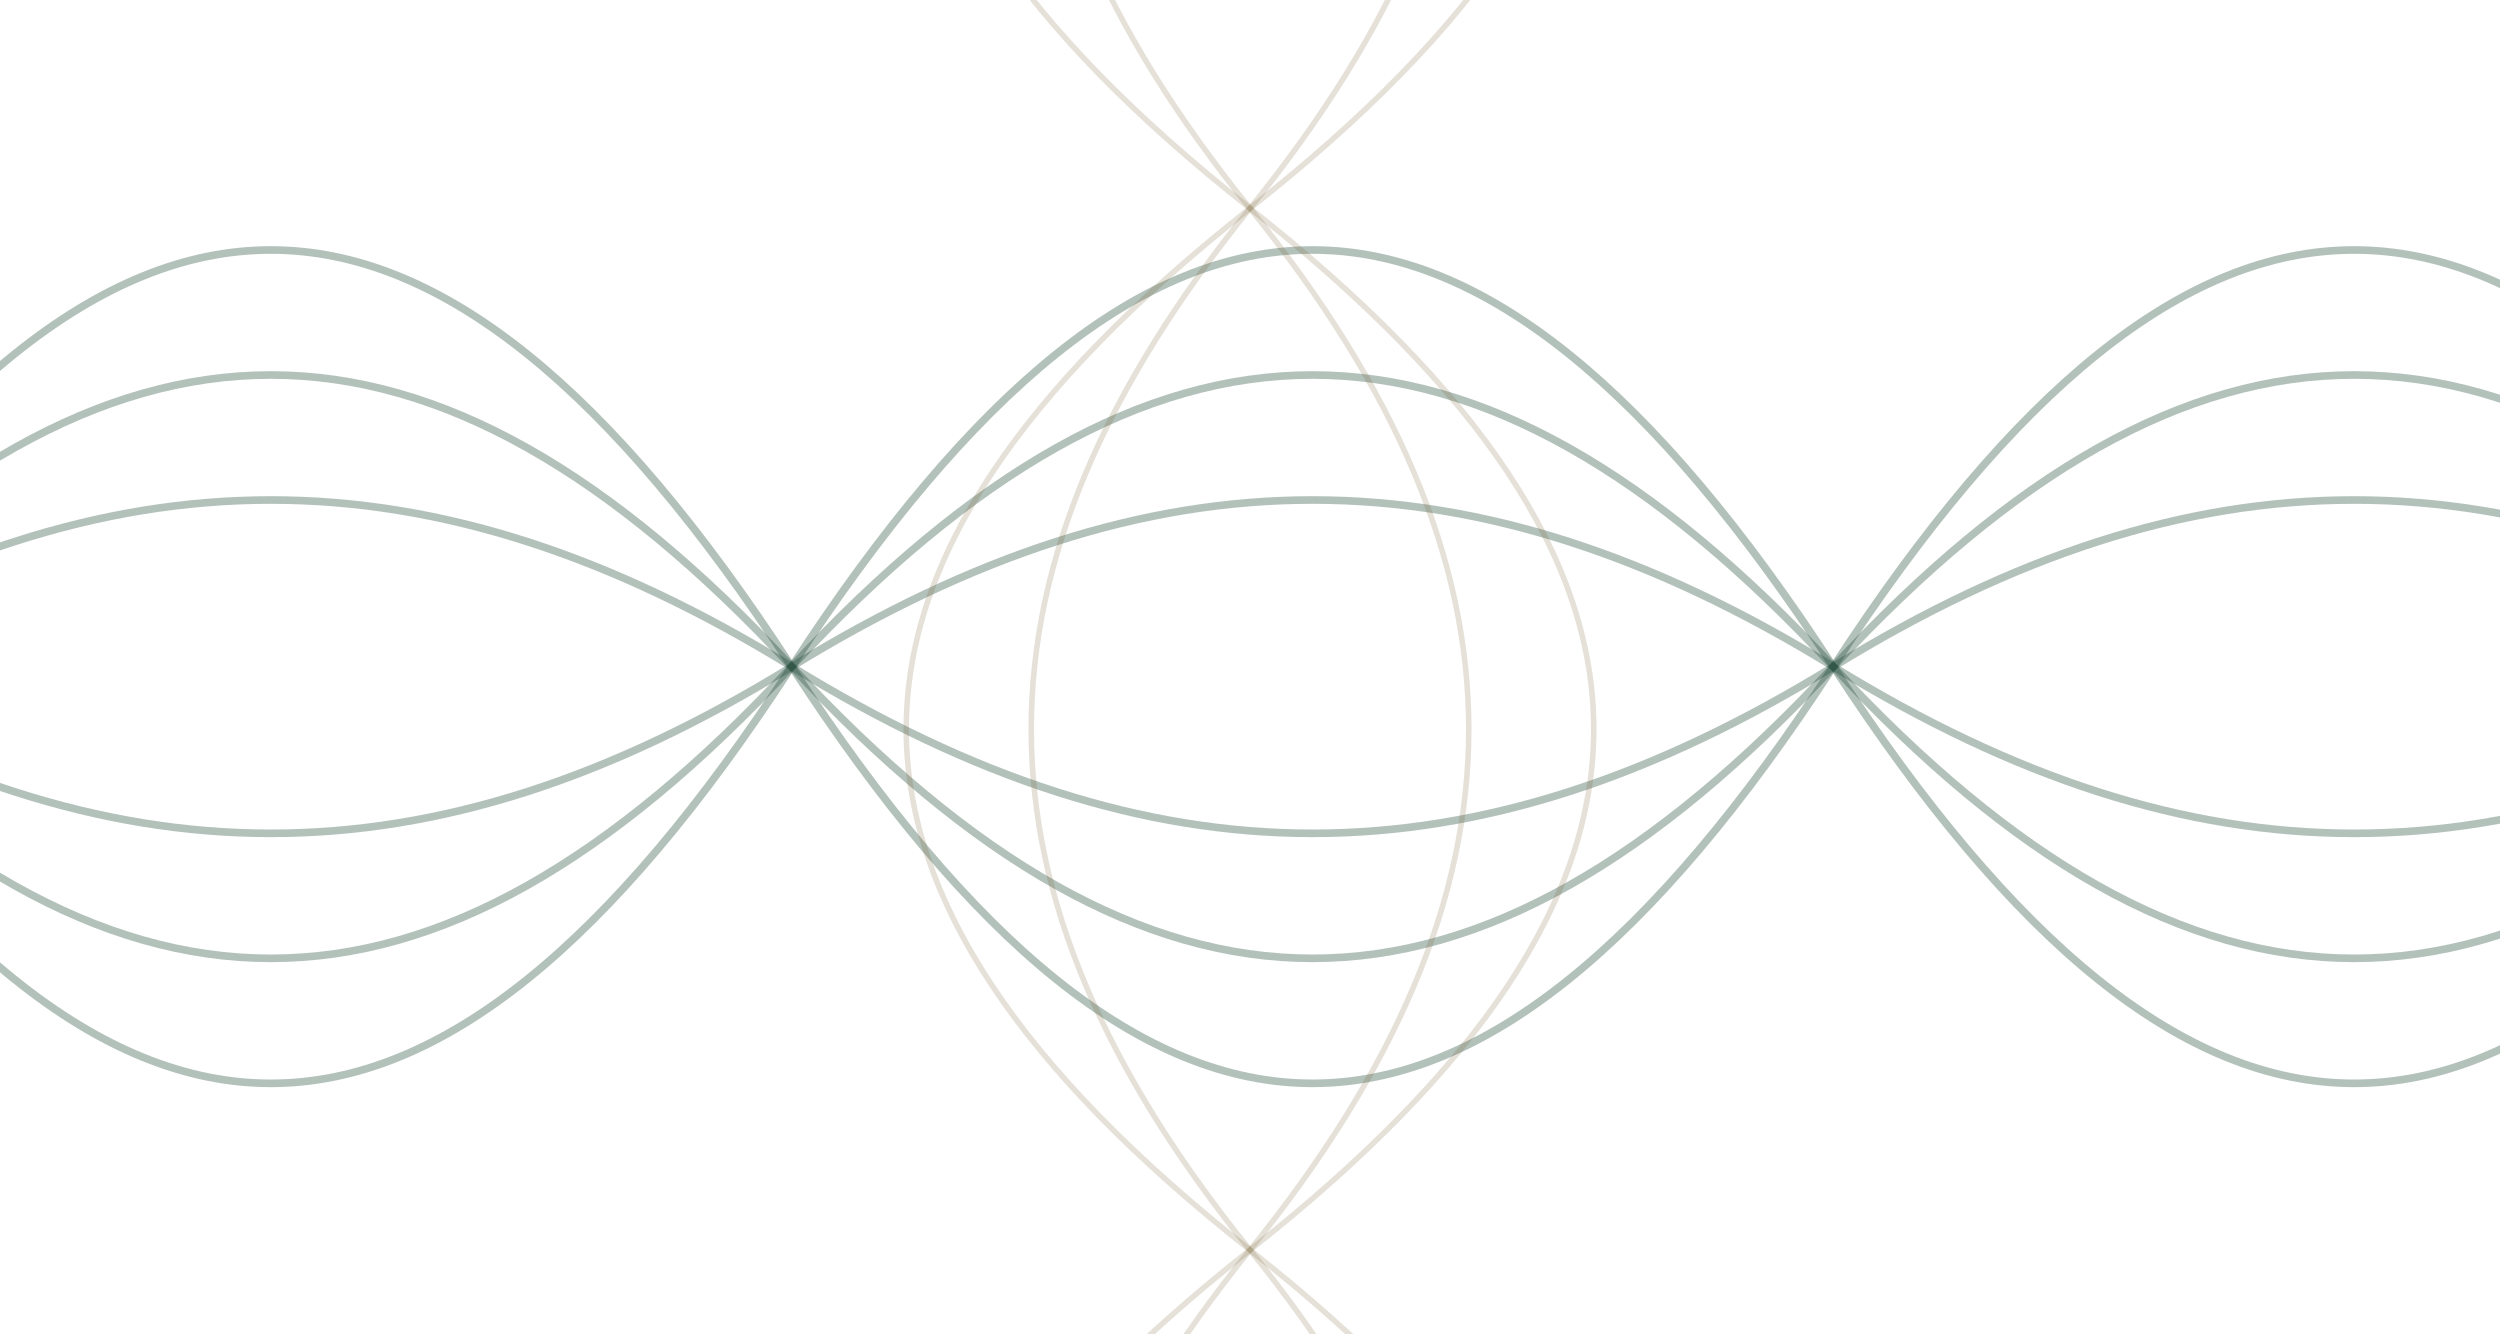
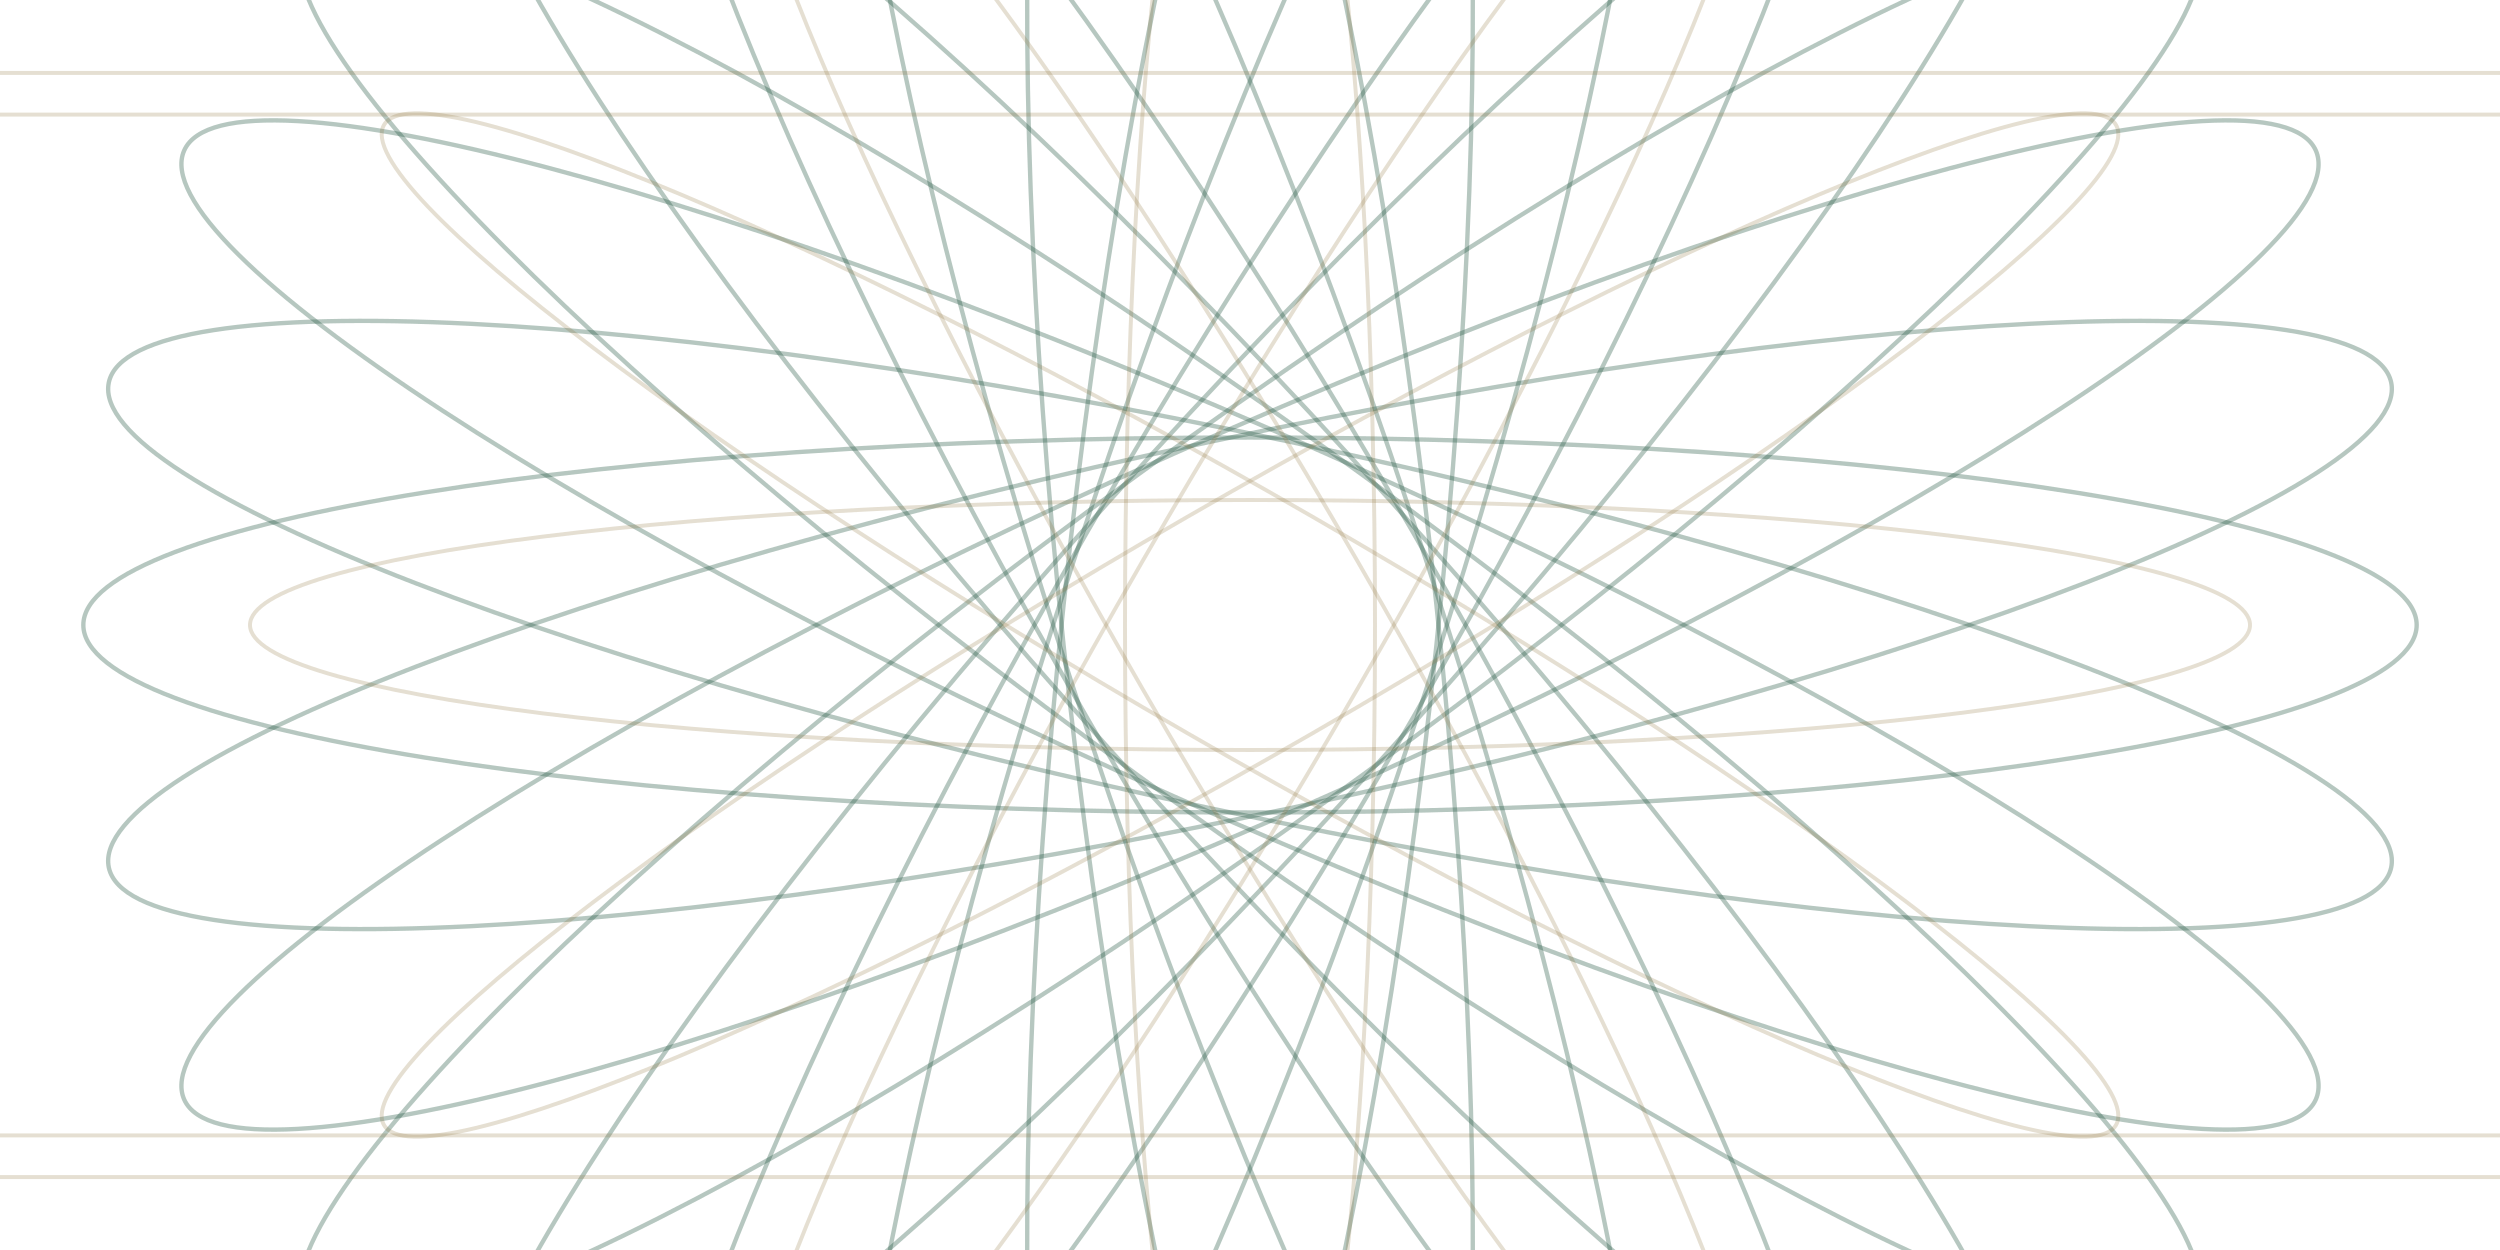
- <svg xmlns="http://www.w3.org/2000/svg" width="180" height="96" viewBox="0 0 180 96">
-   <g fill="none" stroke="#214b39" stroke-opacity=".34" stroke-width=".55">
-     <path d="M-18 48C8 8 31 8 57 48s49 40 75 0 49-40 75 0" />
-     <path d="M-18 48C8 20 31 20 57 48s49 28 75 0 49-28 75 0" />
-     <path d="M-18 48C8 32 31 32 57 48s49 16 75 0 49-16 75 0" />
-     <path d="M-18 48C8 88 31 88 57 48s49-40 75 0 49 40 75 0" />
-     <path d="M-18 48C8 76 31 76 57 48s49-28 75 0 49 28 75 0" />
-     <path d="M-18 48C8 64 31 64 57 48s49-16 75 0 49 16 75 0" />
+ <svg xmlns="http://www.w3.org/2000/svg" width="240" height="120" viewBox="0 0 240 120">
+   <rect width="240" height="120" fill="none" />
+   <g fill="none" stroke="#1b5039" stroke-opacity=".32" stroke-width=".42">
+     <ellipse cx="120" cy="60" rx="112" ry="18" />
+     <ellipse cx="120" cy="60" rx="112" ry="18" transform="rotate(12 120 60)" />
+     <ellipse cx="120" cy="60" rx="112" ry="18" transform="rotate(24 120 60)" />
+     <ellipse cx="120" cy="60" rx="112" ry="18" transform="rotate(36 120 60)" />
+     <ellipse cx="120" cy="60" rx="112" ry="18" transform="rotate(48 120 60)" />
+     <ellipse cx="120" cy="60" rx="112" ry="18" transform="rotate(60 120 60)" />
+     <ellipse cx="120" cy="60" rx="112" ry="18" transform="rotate(72 120 60)" />
+     <ellipse cx="120" cy="60" rx="112" ry="18" transform="rotate(84 120 60)" />
+     <ellipse cx="120" cy="60" rx="112" ry="18" transform="rotate(96 120 60)" />
+     <ellipse cx="120" cy="60" rx="112" ry="18" transform="rotate(108 120 60)" />
+     <ellipse cx="120" cy="60" rx="112" ry="18" transform="rotate(120 120 60)" />
+     <ellipse cx="120" cy="60" rx="112" ry="18" transform="rotate(132 120 60)" />
+     <ellipse cx="120" cy="60" rx="112" ry="18" transform="rotate(144 120 60)" />
+     <ellipse cx="120" cy="60" rx="112" ry="18" transform="rotate(156 120 60)" />
+     <ellipse cx="120" cy="60" rx="112" ry="18" transform="rotate(168 120 60)" />
  </g>
-   <g fill="none" stroke="#735d2c" stroke-opacity=".18" stroke-width=".4" transform="translate(90 48) rotate(90) translate(-90 -48)">
-     <path d="M-18 48C8 15 31 15 57 48s49 33 75 0 49-33 75 0" />
-     <path d="M-18 48C8 27 31 27 57 48s49 21 75 0 49-21 75 0" />
-     <path d="M-18 48C8 69 31 69 57 48s49-21 75 0 49 21 75 0" />
-     <path d="M-18 48C8 81 31 81 57 48s49-33 75 0 49 33 75 0" />
+   <g fill="none" stroke="#8a7134" stroke-opacity=".22" stroke-width=".38">
+     <ellipse cx="120" cy="60" rx="96" ry="12" />
+     <ellipse cx="120" cy="60" rx="96" ry="12" transform="rotate(30 120 60)" />
+     <ellipse cx="120" cy="60" rx="96" ry="12" transform="rotate(60 120 60)" />
+     <ellipse cx="120" cy="60" rx="96" ry="12" transform="rotate(90 120 60)" />
+     <ellipse cx="120" cy="60" rx="96" ry="12" transform="rotate(120 120 60)" />
+     <ellipse cx="120" cy="60" rx="96" ry="12" transform="rotate(150 120 60)" />
+     <path d="M0 7h240M0 113h240M0 11h240M0 109h240" />
  </g>
</svg>
